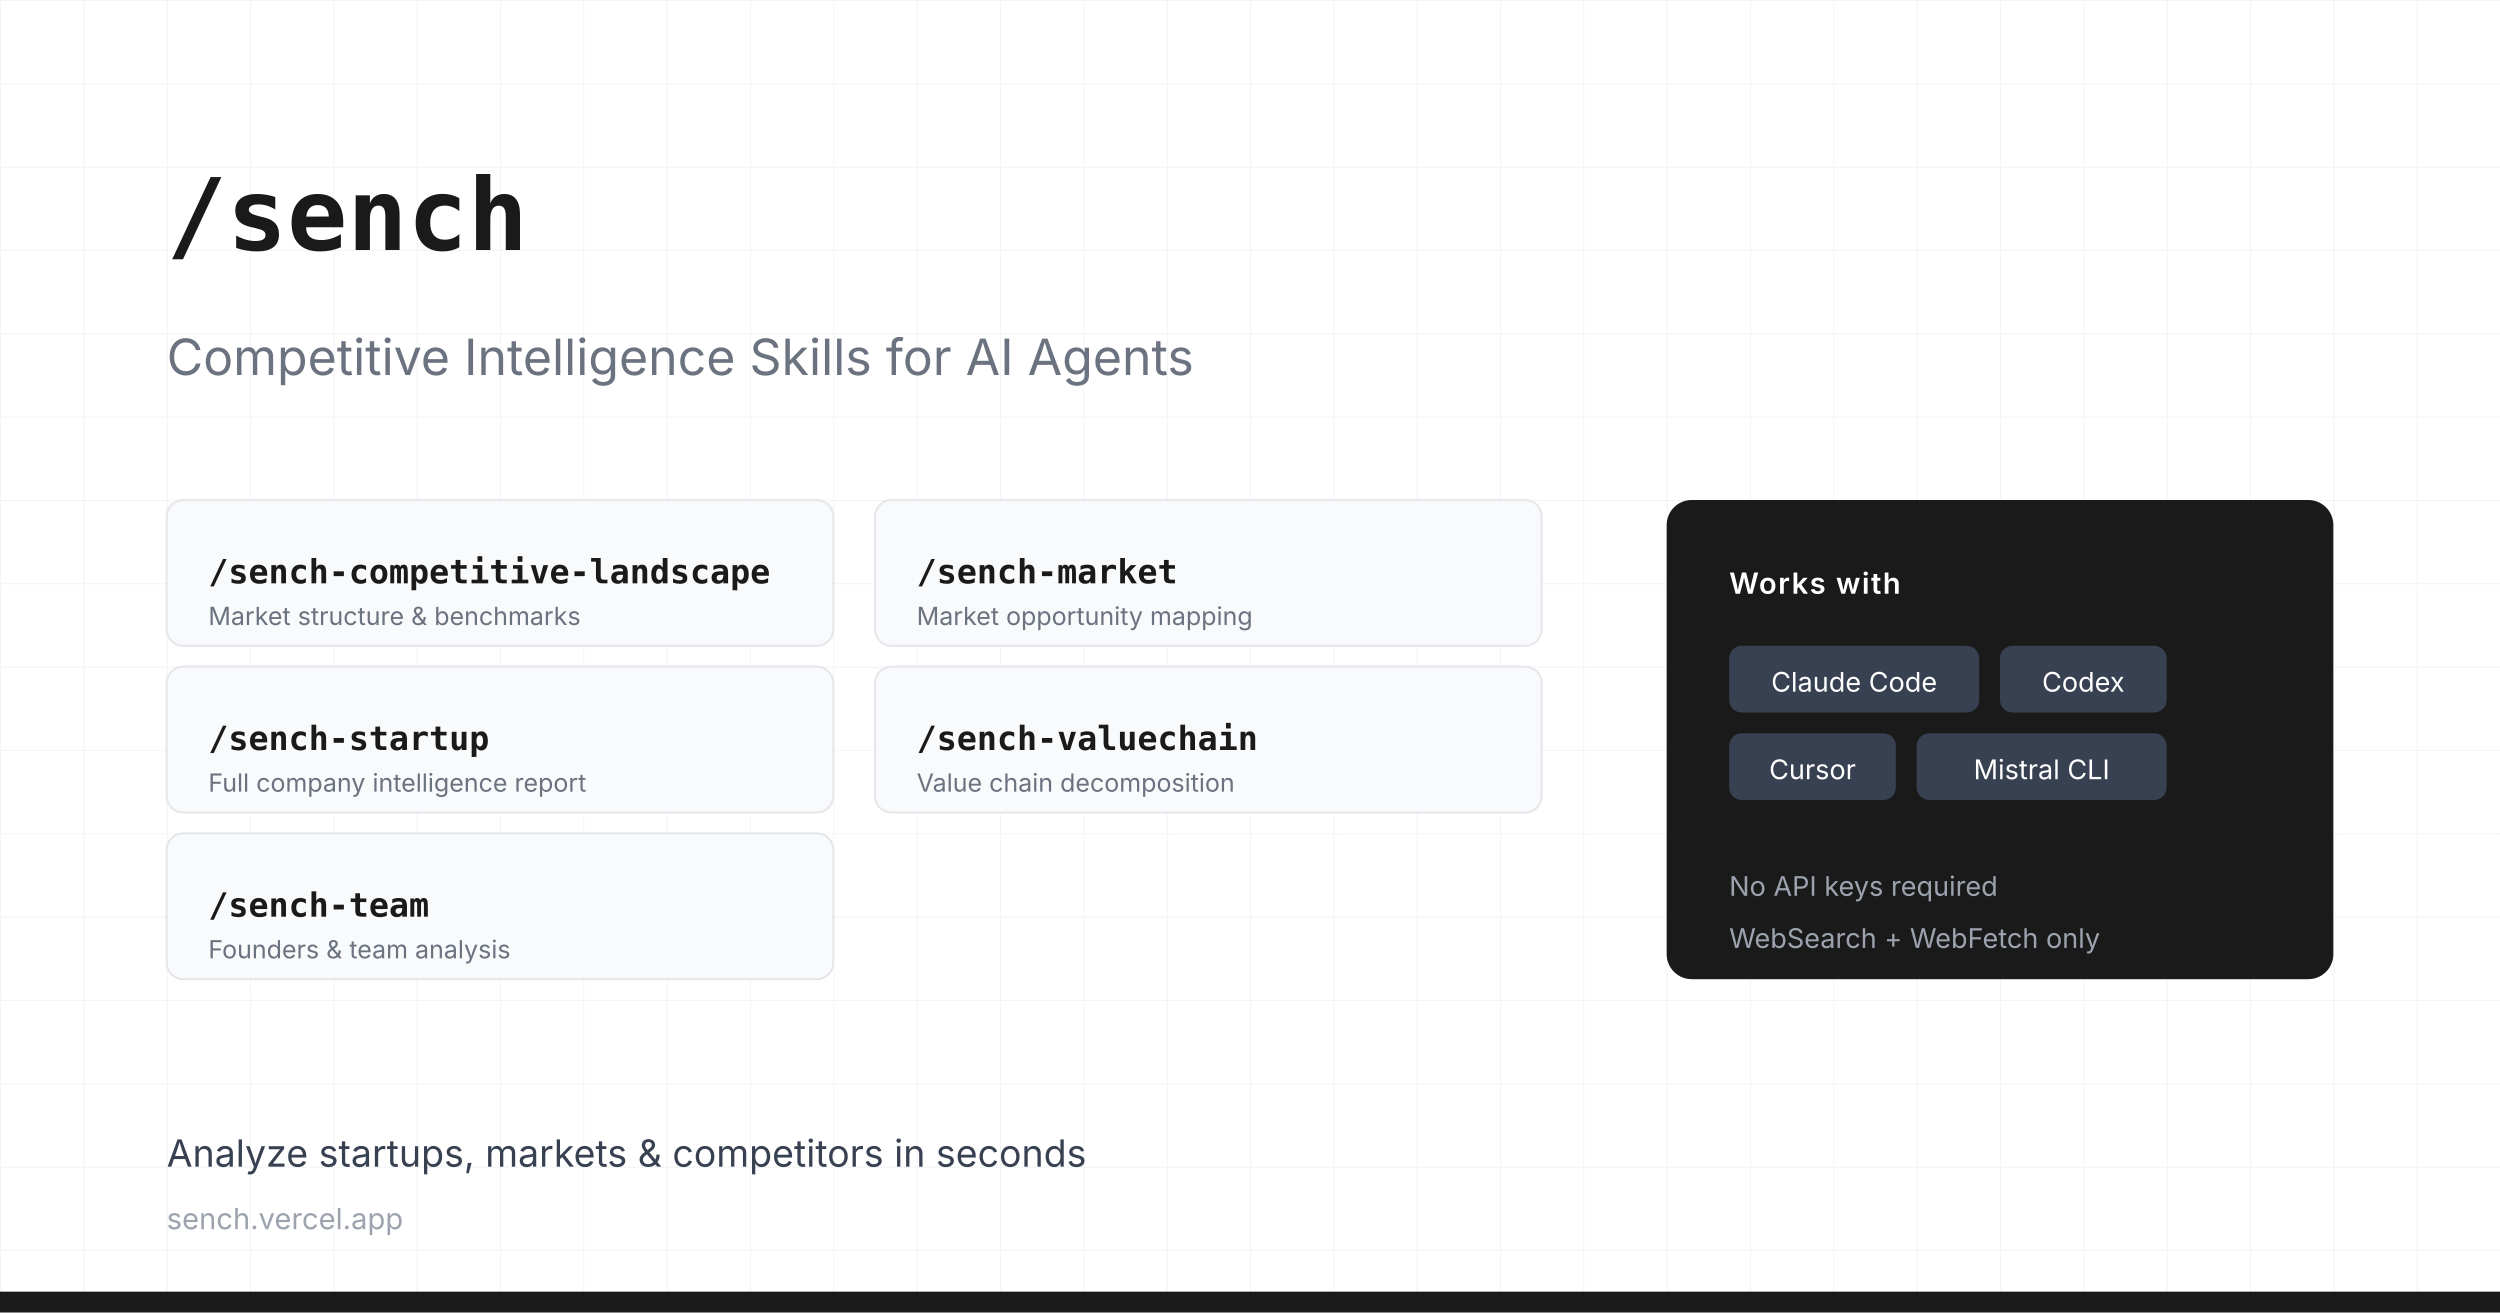
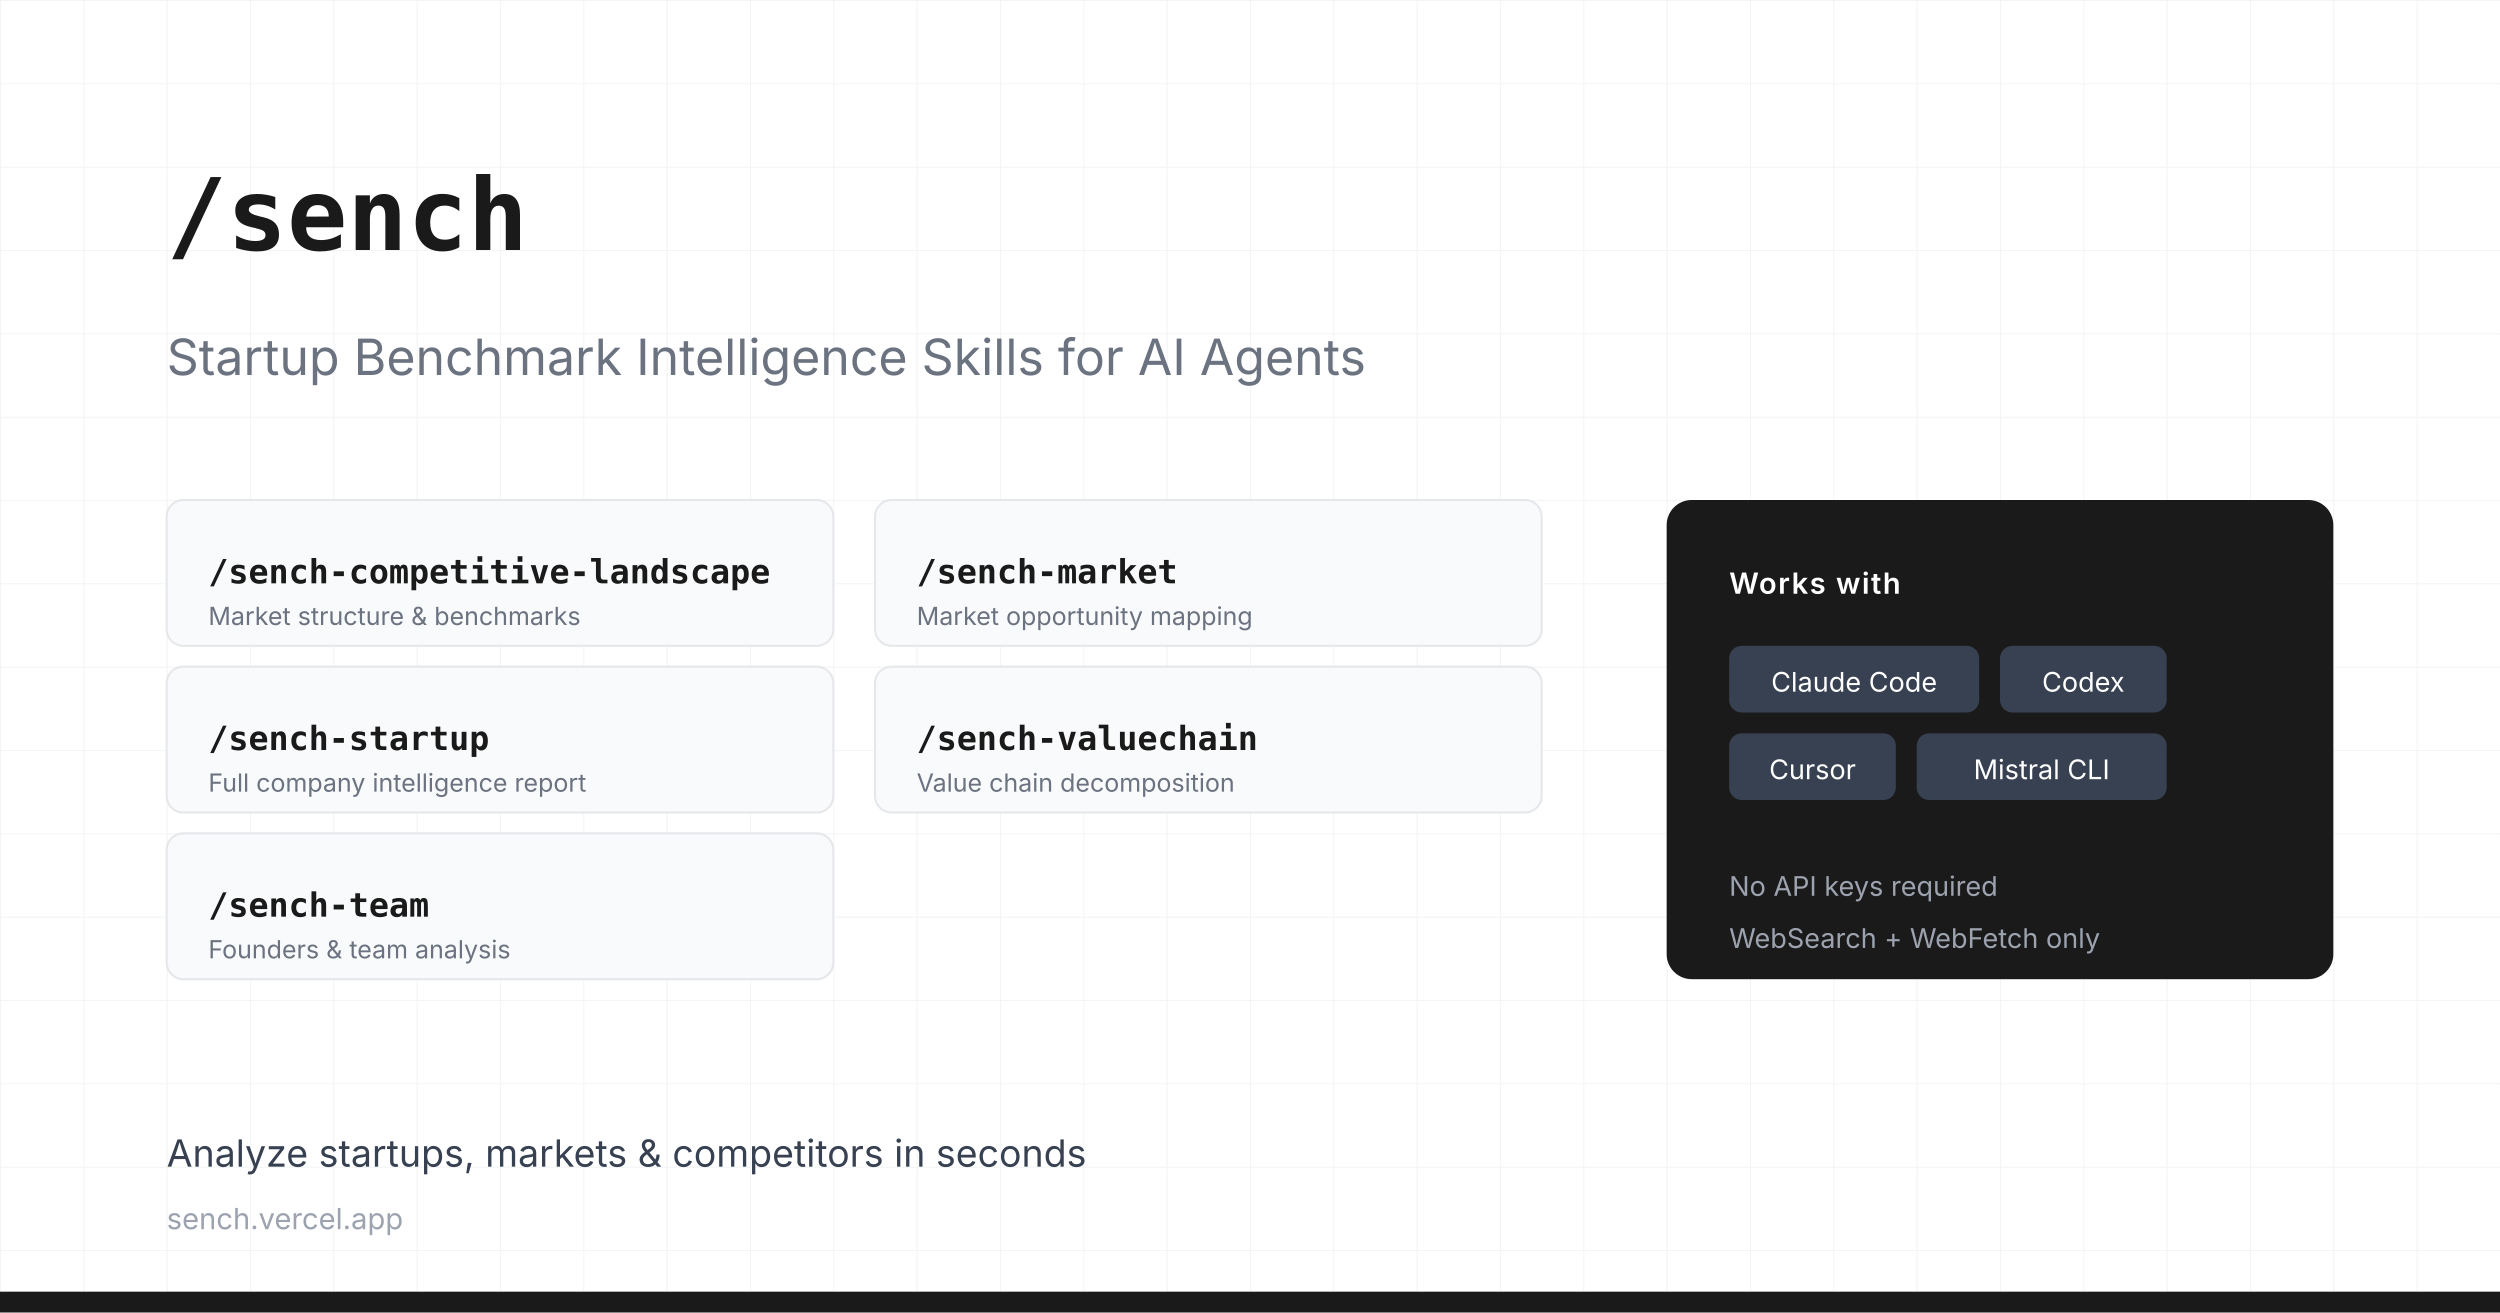
<svg xmlns="http://www.w3.org/2000/svg" width="1200" height="630" viewBox="0 0 1200 630">
  <rect width="1200" height="630" fill="#ffffff" />
  <defs>
    <pattern id="grid" width="40" height="40" patternUnits="userSpaceOnUse">
      <path d="M 40 0 L 0 0 0 40" fill="none" stroke="#f3f4f6" stroke-width="1" />
    </pattern>
  </defs>
  <rect width="1200" height="630" fill="url(#grid)" />
  <text x="80" y="120" font-family="SF Mono, Monaco, Consolas, monospace" font-size="48" font-weight="600" fill="#1a1a1a">/sench</text>
-   <text x="80" y="180" font-family="Inter, -apple-system, system-ui, sans-serif" font-size="24" fill="#6b7280">Competitive Intelligence Skills for AI Agents</text>
+   <text x="80" y="180" font-family="Inter, -apple-system, system-ui, sans-serif" font-size="24" fill="#6b7280">Startup Benchmark Intelligence Skills for AI Agents</text>
  <rect x="80" y="240" width="320" height="70" rx="8" fill="#f9fafb" stroke="#e5e7eb" />
  <text x="100" y="280" font-family="SF Mono, Monaco, monospace" font-size="16" font-weight="600" fill="#1a1a1a">/sench-competitive-landscape</text>
  <text x="100" y="300" font-family="Inter, sans-serif" font-size="12" fill="#6b7280">Market structure &amp; benchmarks</text>
  <rect x="80" y="320" width="320" height="70" rx="8" fill="#f9fafb" stroke="#e5e7eb" />
  <text x="100" y="360" font-family="SF Mono, Monaco, monospace" font-size="16" font-weight="600" fill="#1a1a1a">/sench-startup</text>
  <text x="100" y="380" font-family="Inter, sans-serif" font-size="12" fill="#6b7280">Full company intelligence report</text>
  <rect x="80" y="400" width="320" height="70" rx="8" fill="#f9fafb" stroke="#e5e7eb" />
  <text x="100" y="440" font-family="SF Mono, Monaco, monospace" font-size="16" font-weight="600" fill="#1a1a1a">/sench-team</text>
  <text x="100" y="460" font-family="Inter, sans-serif" font-size="12" fill="#6b7280">Founders &amp; team analysis</text>
  <rect x="420" y="240" width="320" height="70" rx="8" fill="#f9fafb" stroke="#e5e7eb" />
  <text x="440" y="280" font-family="SF Mono, Monaco, monospace" font-size="16" font-weight="600" fill="#1a1a1a">/sench-market</text>
  <text x="440" y="300" font-family="Inter, sans-serif" font-size="12" fill="#6b7280">Market opportunity mapping</text>
  <rect x="420" y="320" width="320" height="70" rx="8" fill="#f9fafb" stroke="#e5e7eb" />
  <text x="440" y="360" font-family="SF Mono, Monaco, monospace" font-size="16" font-weight="600" fill="#1a1a1a">/sench-valuechain</text>
  <text x="440" y="380" font-family="Inter, sans-serif" font-size="12" fill="#6b7280">Value chain decomposition</text>
  <rect x="800" y="240" width="320" height="230" rx="12" fill="#1a1a1a" />
  <text x="830" y="285" font-family="Inter, sans-serif" font-size="14" font-weight="600" fill="#ffffff" text-transform="uppercase" letter-spacing="0.05em">Works with</text>
  <rect x="830" y="310" width="120" height="32" rx="6" fill="#374151" />
  <text x="890" y="332" font-family="Inter, sans-serif" font-size="13" fill="#ffffff" text-anchor="middle">Claude Code</text>
  <rect x="960" y="310" width="80" height="32" rx="6" fill="#374151" />
  <text x="1000" y="332" font-family="Inter, sans-serif" font-size="13" fill="#ffffff" text-anchor="middle">Codex</text>
  <rect x="830" y="352" width="80" height="32" rx="6" fill="#374151" />
  <text x="870" y="374" font-family="Inter, sans-serif" font-size="13" fill="#ffffff" text-anchor="middle">Cursor</text>
  <rect x="920" y="352" width="120" height="32" rx="6" fill="#374151" />
  <text x="980" y="374" font-family="Inter, sans-serif" font-size="13" fill="#ffffff" text-anchor="middle">Mistral CLI</text>
  <text x="830" y="430" font-family="Inter, sans-serif" font-size="13" fill="#9ca3af">No API keys required</text>
  <text x="830" y="455" font-family="Inter, sans-serif" font-size="13" fill="#9ca3af">WebSearch + WebFetch only</text>
  <text x="80" y="560" font-family="Inter, sans-serif" font-size="18" fill="#374151">Analyze startups, markets &amp; competitors in seconds</text>
  <text x="80" y="590" font-family="Inter, sans-serif" font-size="14" fill="#9ca3af">sench.vercel.app</text>
  <rect x="0" y="620" width="1200" height="10" fill="#1a1a1a" />
</svg>
